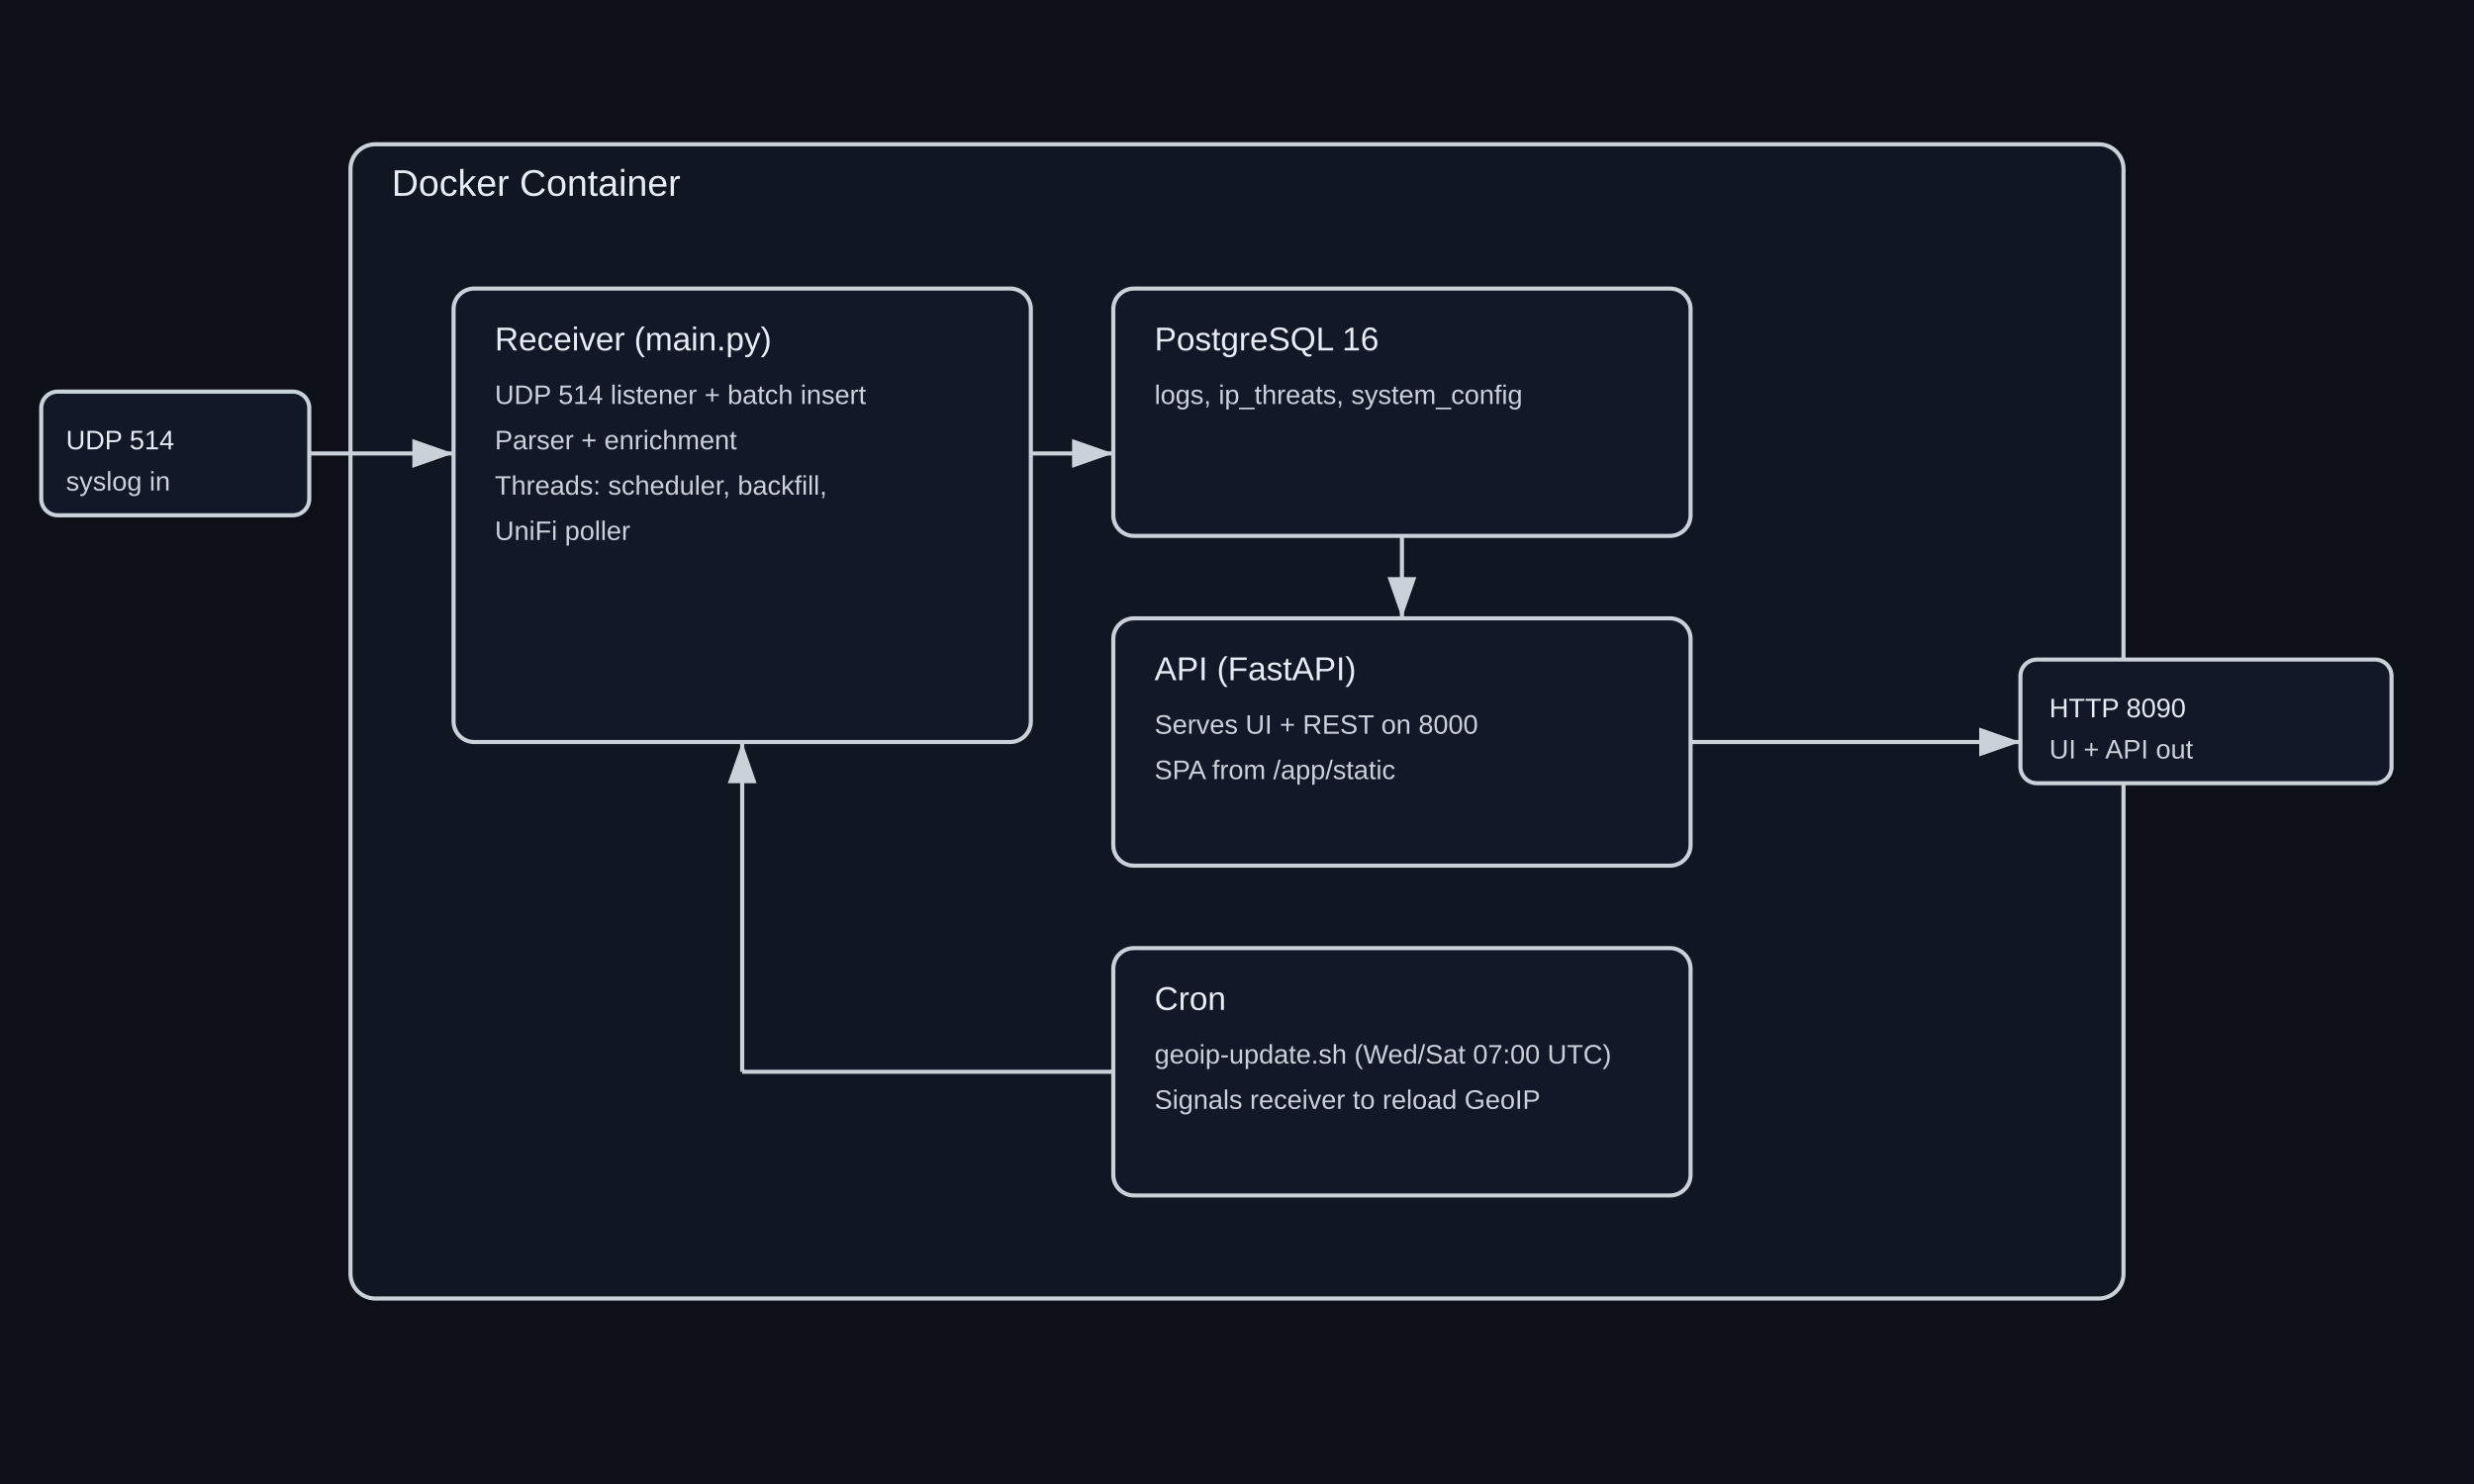
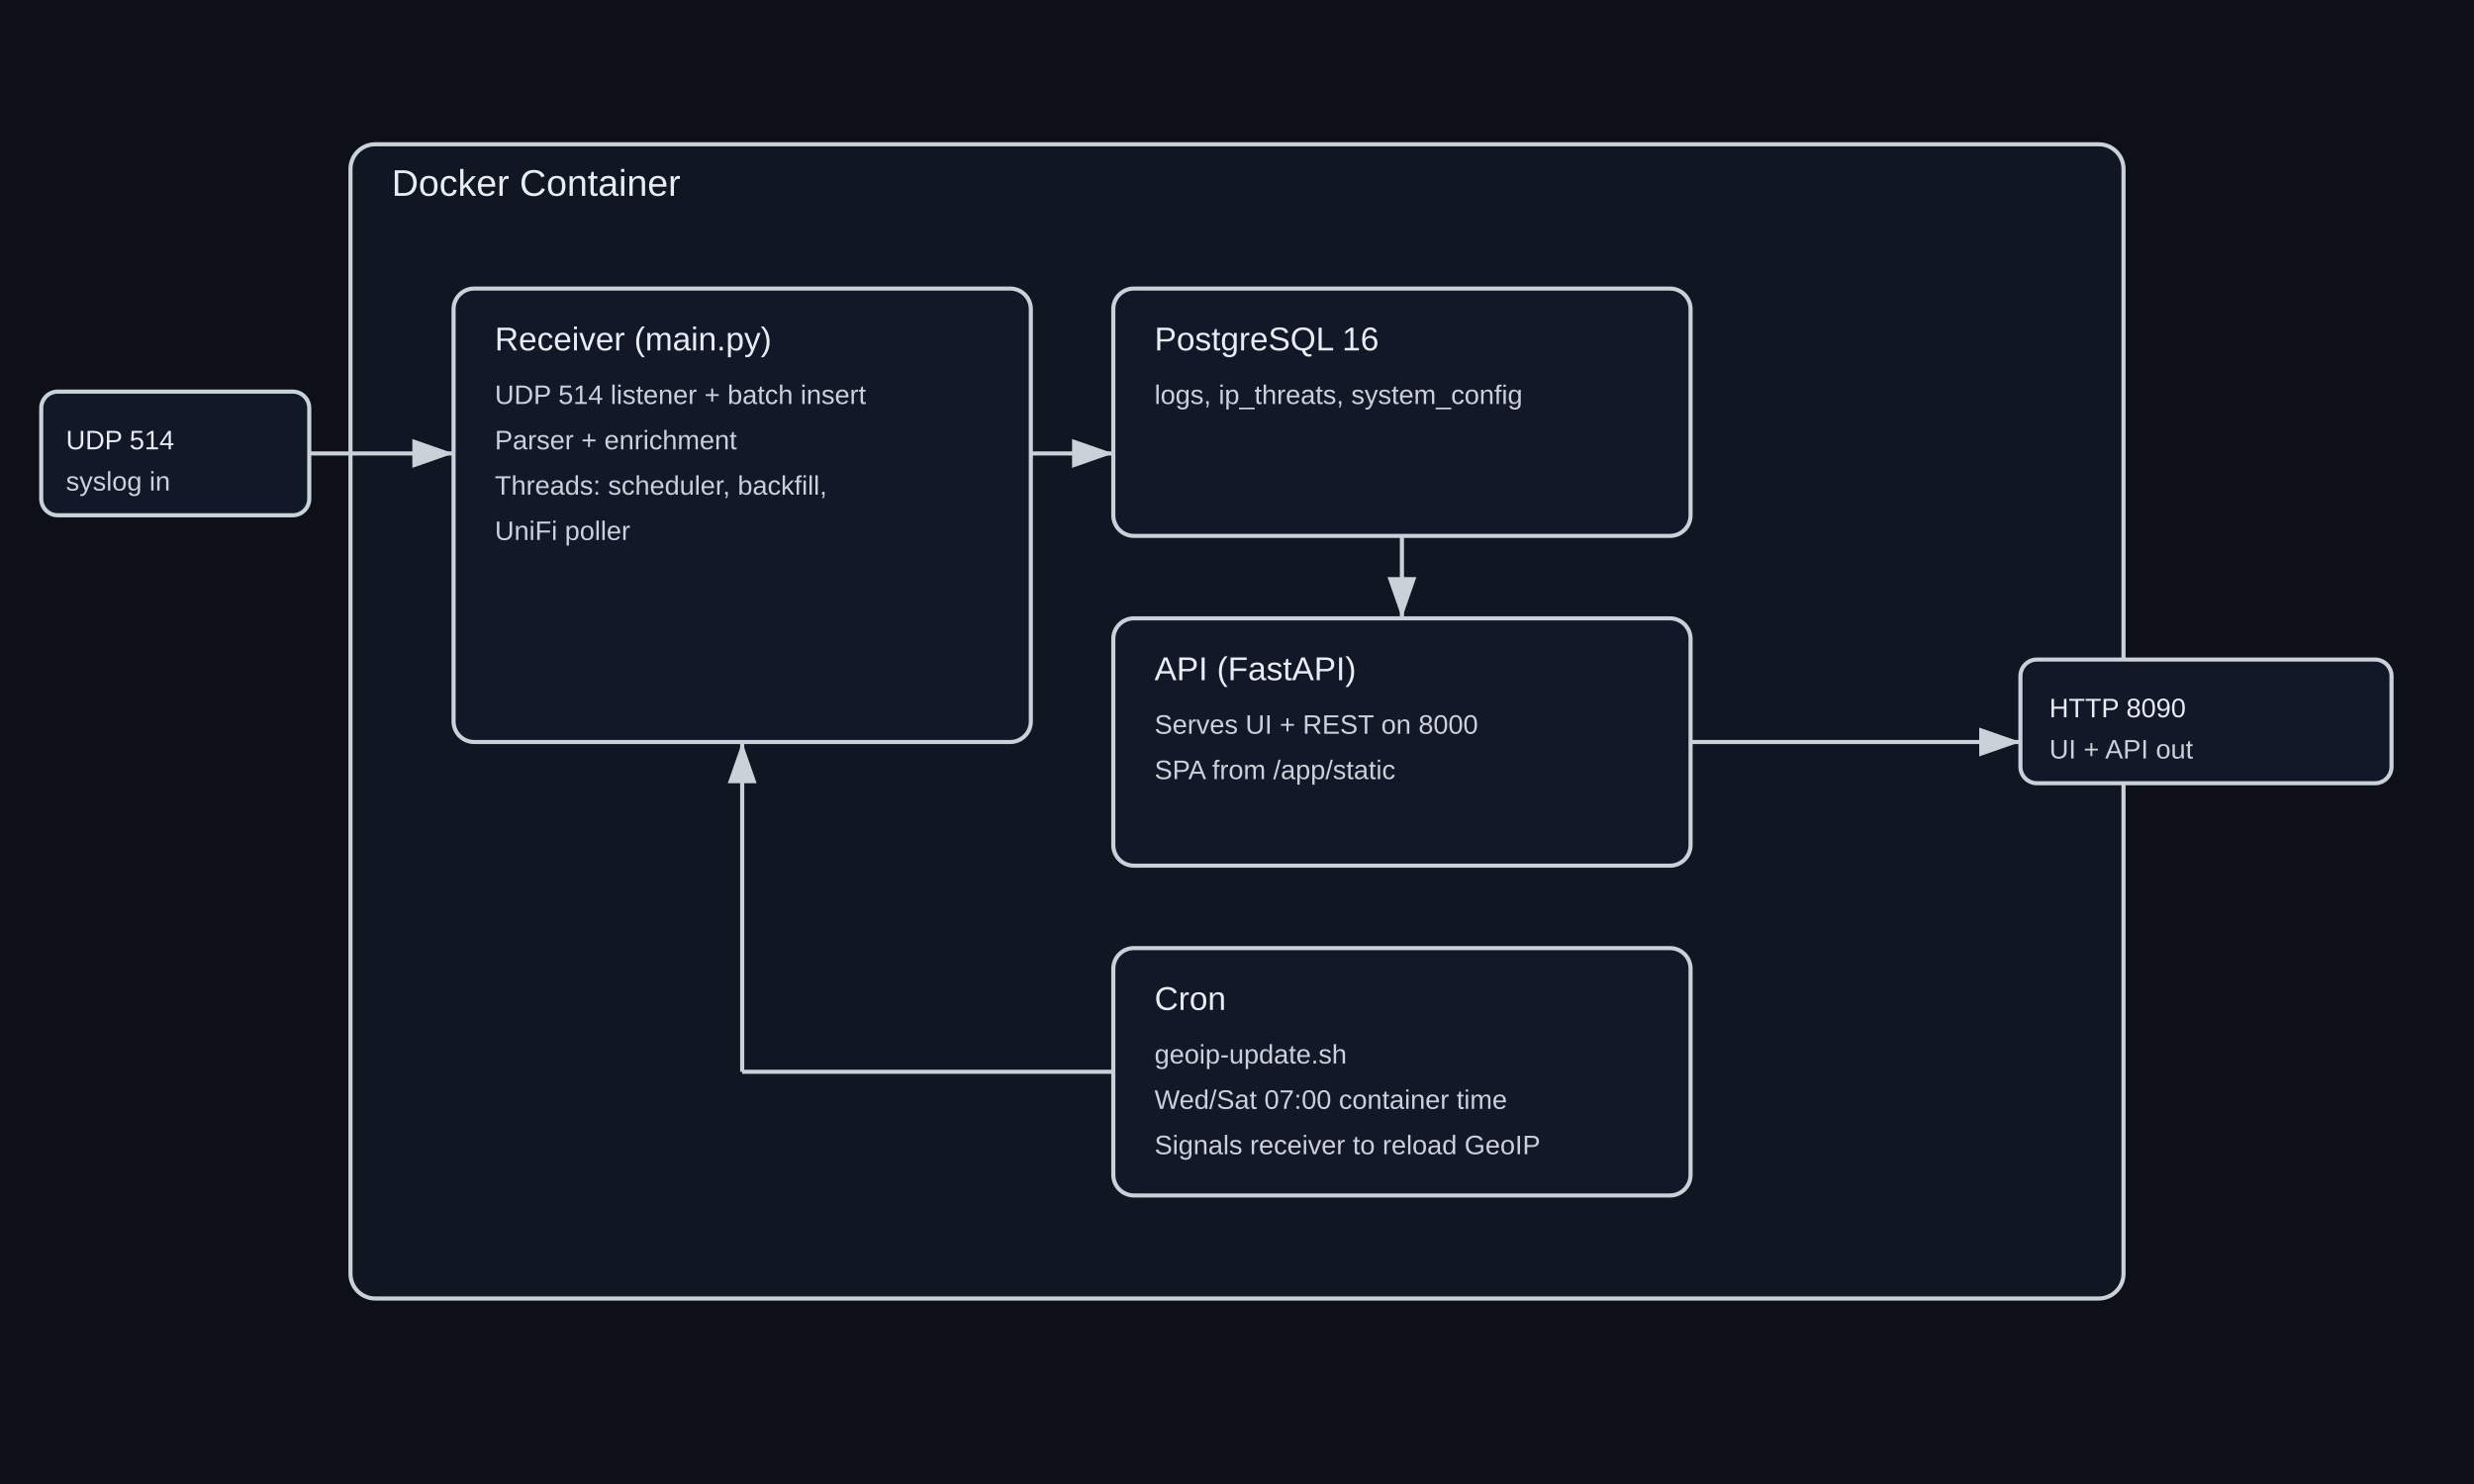
<svg xmlns="http://www.w3.org/2000/svg" width="1200" height="720" viewBox="0 0 1200 720">
  <defs>
    <marker id="arrow" markerWidth="10" markerHeight="7" refX="10" refY="3.5" orient="auto">
      <polygon points="0 0, 10 3.5, 0 7" fill="#c9d1d9" />
    </marker>
  </defs>
  <rect x="0" y="0" width="1200" height="720" fill="#0d1117" />
  <rect x="170" y="70" width="860" height="560" rx="12" fill="#0f1722" stroke="#c9d1d9" stroke-width="2" />
  <text x="190" y="95" font-family="Segoe UI, Arial, sans-serif" font-size="18" fill="#e6edf3">Docker Container</text>
  <rect x="220" y="140" width="280" height="220" rx="10" fill="#111827" stroke="#c9d1d9" stroke-width="2" />
  <text x="240" y="170" font-family="Segoe UI, Arial, sans-serif" font-size="16" fill="#e6edf3">Receiver (main.py)</text>
  <text x="240" y="196" font-family="Segoe UI, Arial, sans-serif" font-size="13" fill="#c9d1d9">UDP 514 listener + batch insert</text>
  <text x="240" y="218" font-family="Segoe UI, Arial, sans-serif" font-size="13" fill="#c9d1d9">Parser + enrichment</text>
  <text x="240" y="240" font-family="Segoe UI, Arial, sans-serif" font-size="13" fill="#c9d1d9">Threads: scheduler, backfill,</text>
  <text x="240" y="262" font-family="Segoe UI, Arial, sans-serif" font-size="13" fill="#c9d1d9">UniFi poller</text>
  <rect x="540" y="140" width="280" height="120" rx="10" fill="#111827" stroke="#c9d1d9" stroke-width="2" />
  <text x="560" y="170" font-family="Segoe UI, Arial, sans-serif" font-size="16" fill="#e6edf3">PostgreSQL 16</text>
  <text x="560" y="196" font-family="Segoe UI, Arial, sans-serif" font-size="13" fill="#c9d1d9">logs, ip_threats, system_config</text>
  <rect x="540" y="300" width="280" height="120" rx="10" fill="#111827" stroke="#c9d1d9" stroke-width="2" />
  <text x="560" y="330" font-family="Segoe UI, Arial, sans-serif" font-size="16" fill="#e6edf3">API (FastAPI)</text>
  <text x="560" y="356" font-family="Segoe UI, Arial, sans-serif" font-size="13" fill="#c9d1d9">Serves UI + REST on 8000</text>
  <text x="560" y="378" font-family="Segoe UI, Arial, sans-serif" font-size="13" fill="#c9d1d9">SPA from /app/static</text>
  <rect x="540" y="460" width="280" height="120" rx="10" fill="#111827" stroke="#c9d1d9" stroke-width="2" />
  <text x="560" y="490" font-family="Segoe UI, Arial, sans-serif" font-size="16" fill="#e6edf3">Cron</text>
-   <text x="560" y="516" font-family="Segoe UI, Arial, sans-serif" font-size="13" fill="#c9d1d9">geoip-update.sh (Wed/Sat 07:00 UTC)</text>
-   <text x="560" y="538" font-family="Segoe UI, Arial, sans-serif" font-size="13" fill="#c9d1d9">Signals receiver to reload GeoIP</text>
+   <text x="560" y="516" font-family="Segoe UI, Arial, sans-serif" font-size="13" fill="#c9d1d9">geoip-update.sh</text>
+   <text x="560" y="538" font-family="Segoe UI, Arial, sans-serif" font-size="13" fill="#c9d1d9">Wed/Sat 07:00 container time</text>
+   <text x="560" y="560" font-family="Segoe UI, Arial, sans-serif" font-size="13" fill="#c9d1d9">Signals receiver to reload GeoIP</text>
  <rect x="20" y="190" width="130" height="60" rx="8" fill="#111827" stroke="#c9d1d9" stroke-width="2" />
  <text x="32" y="218" font-family="Segoe UI, Arial, sans-serif" font-size="13" fill="#e6edf3">UDP 514</text>
  <text x="32" y="238" font-family="Segoe UI, Arial, sans-serif" font-size="13" fill="#c9d1d9">syslog in</text>
  <rect x="980" y="320" width="180" height="60" rx="8" fill="#111827" stroke="#c9d1d9" stroke-width="2" />
  <text x="994" y="348" font-family="Segoe UI, Arial, sans-serif" font-size="13" fill="#e6edf3">HTTP 8090</text>
  <text x="994" y="368" font-family="Segoe UI, Arial, sans-serif" font-size="13" fill="#c9d1d9">UI + API out</text>
  <line x1="150" y1="220" x2="220" y2="220" stroke="#c9d1d9" stroke-width="2" marker-end="url(#arrow)" />
  <line x1="500" y1="220" x2="540" y2="220" stroke="#c9d1d9" stroke-width="2" marker-end="url(#arrow)" />
  <line x1="680" y1="260" x2="680" y2="300" stroke="#c9d1d9" stroke-width="2" marker-end="url(#arrow)" />
  <line x1="820" y1="360" x2="980" y2="360" stroke="#c9d1d9" stroke-width="2" marker-end="url(#arrow)" />
  <line x1="540" y1="520" x2="360" y2="520" stroke="#c9d1d9" stroke-width="2" />
  <line x1="360" y1="520" x2="360" y2="360" stroke="#c9d1d9" stroke-width="2" marker-end="url(#arrow)" />
</svg>
